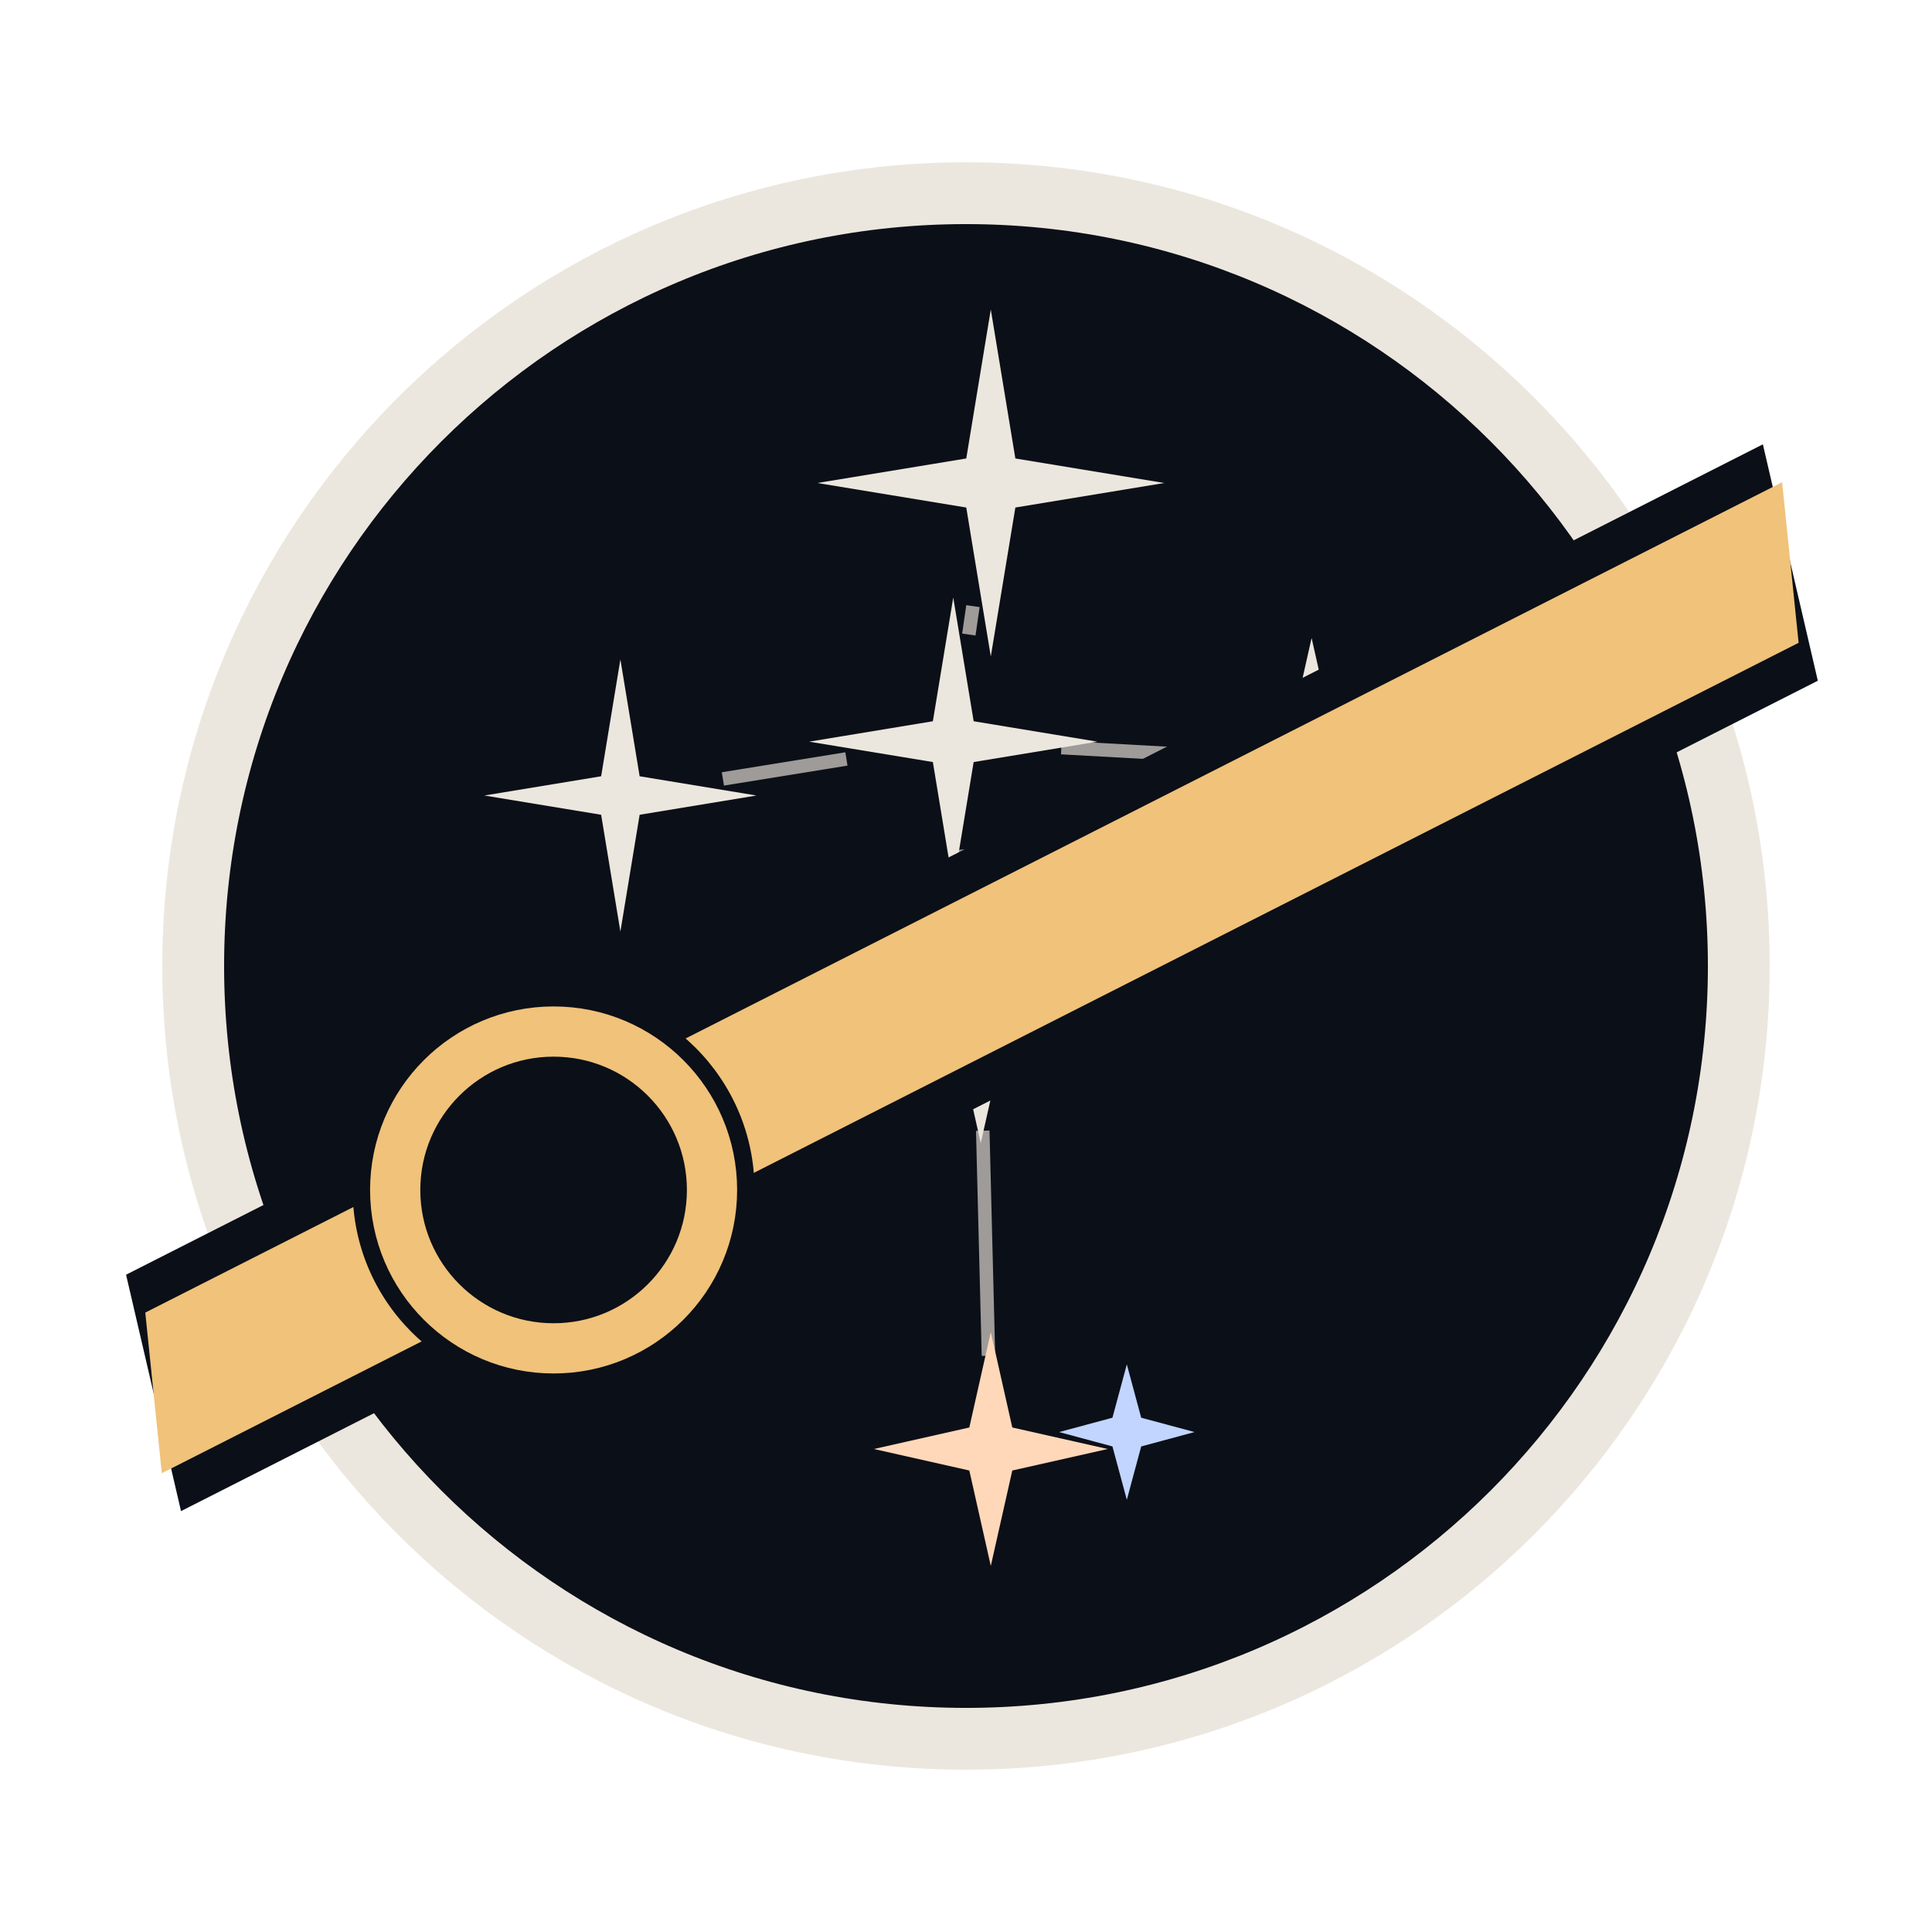
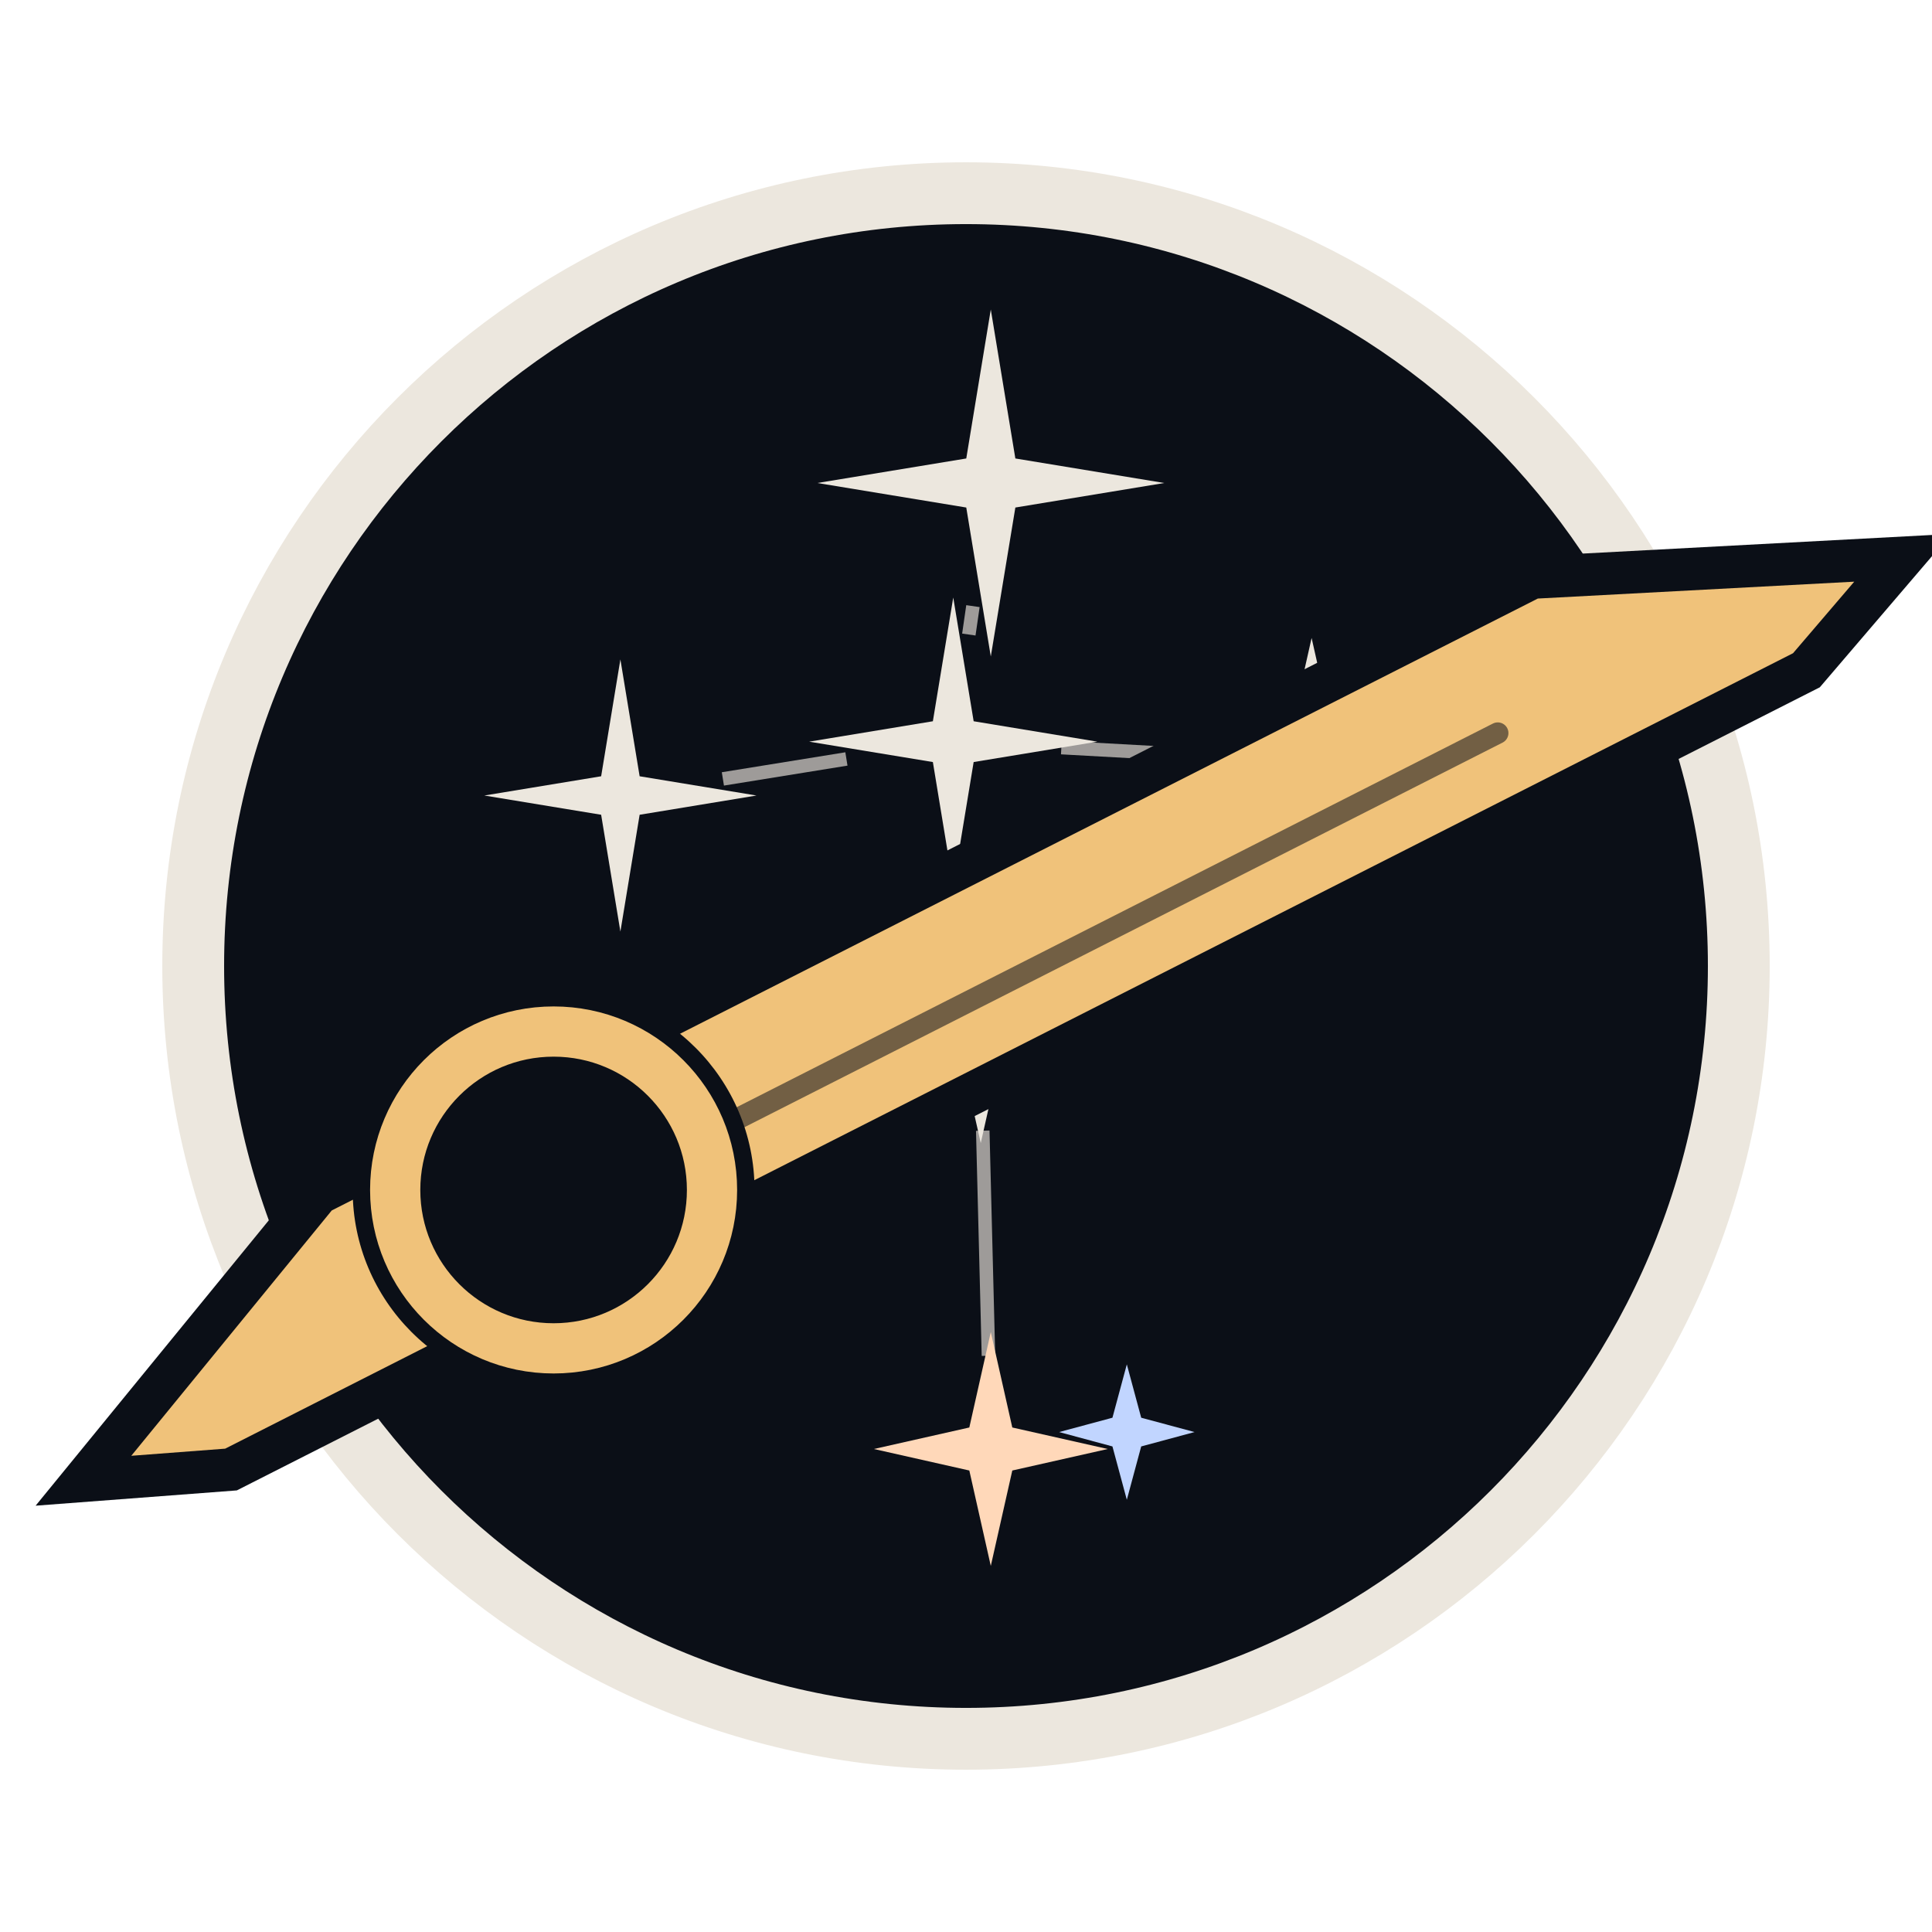
<svg xmlns="http://www.w3.org/2000/svg" viewBox="0 0 512 512" role="img" aria-label="Cygnus mark: the Northern Cross badged, struck by a transit at 26.9 degrees (seed 20260926)">
  <circle cx="256.0" cy="256.0" r="204.80" fill="#0b0f17" stroke="#ece7de" stroke-width="16.38" />
  <line x1="257.84" y1="160.63" x2="256.75" y2="168.16" stroke="#ece7de" stroke-width="3.58" stroke-linecap="butt" opacity=".65" />
  <line x1="255.16" y1="225.12" x2="258.05" y2="257.58" stroke="#ece7de" stroke-width="3.58" stroke-linecap="butt" opacity=".65" />
  <line x1="260.44" y1="299.64" x2="261.95" y2="359.29" stroke="#ece7de" stroke-width="3.58" stroke-linecap="butt" opacity=".65" />
  <line x1="321.96" y1="200.37" x2="281.27" y2="198.12" stroke="#ece7de" stroke-width="3.58" stroke-linecap="butt" opacity=".65" />
  <line x1="224.31" y1="201.13" x2="191.57" y2="206.42" stroke="#ece7de" stroke-width="3.58" stroke-linecap="butt" opacity=".65" />
  <polygon points="262.57,82.02 269.08,121.50 308.55,128.00 269.08,134.50 262.57,173.98 256.07,134.50 216.60,128.00 256.07,121.50" fill="#ece7de" />
  <polygon points="252.62,158.35 258.03,191.14 290.82,196.55 258.03,201.95 252.62,234.74 247.22,201.95 214.43,196.55 247.22,191.14" fill="#ece7de" />
  <polygon points="164.41,174.75 169.51,205.72 200.48,210.82 169.51,215.92 164.41,246.88 159.31,215.92 128.35,210.82 159.31,205.72" fill="#ece7de" />
  <polygon points="347.59,169.07 353.60,195.77 380.30,201.78 353.60,207.79 347.59,234.49 341.58,207.79 314.88,201.78 341.58,195.77" fill="#ece7de" />
  <polygon points="259.91,254.22 264.39,274.09 284.26,278.57 264.39,283.05 259.91,302.92 255.43,283.05 235.56,278.57 255.43,274.09" fill="#ece7de" />
  <polygon points="262.57,353.01 268.27,378.30 293.56,384.00 268.27,389.70 262.57,414.99 256.88,389.70 231.59,384.00 256.88,378.30" fill="#ffd8b9" />
  <polygon points="298.62,361.57 302.43,375.71 316.57,379.51 302.43,383.32 298.62,397.46 294.81,383.32 280.68,379.51 294.81,375.71" fill="#c1d5ff" />
-   <polygon points="47.97,400.46 481.74,180.40 467.18,117.75 33.41,337.81" fill="#0b0f17" />
-   <polygon points="42.88,390.42 476.65,170.35 472.28,127.79 38.50,347.85" fill="#f0c27a" />
+   <polygon points="34.79,385.80 59.67,383.91 475.17,173.11 491.39,154.15 407.54,158.62 87.92,320.78" fill="#0b0f17" stroke="#0b0f17" stroke-width="22.53" stroke-linejoin="miter" stroke-miterlimit="10" />
+   <polygon points="34.79,385.80 59.67,383.91 475.17,173.11 491.39,154.15 407.54,158.62 87.92,320.78" fill="#f0c27a" />
+   <line x1="122.96" y1="333.26" x2="396.92" y2="194.27" stroke="#0b0f17" stroke-width="5.66" stroke-linecap="round" opacity=".55" />
  <circle cx="146.71" cy="315.35" r="53.25" fill="#0b0f17" />
  <circle cx="146.71" cy="315.35" r="41.98" fill="#0b0f17" stroke="#f0c27a" stroke-width="13.31" />
</svg>
